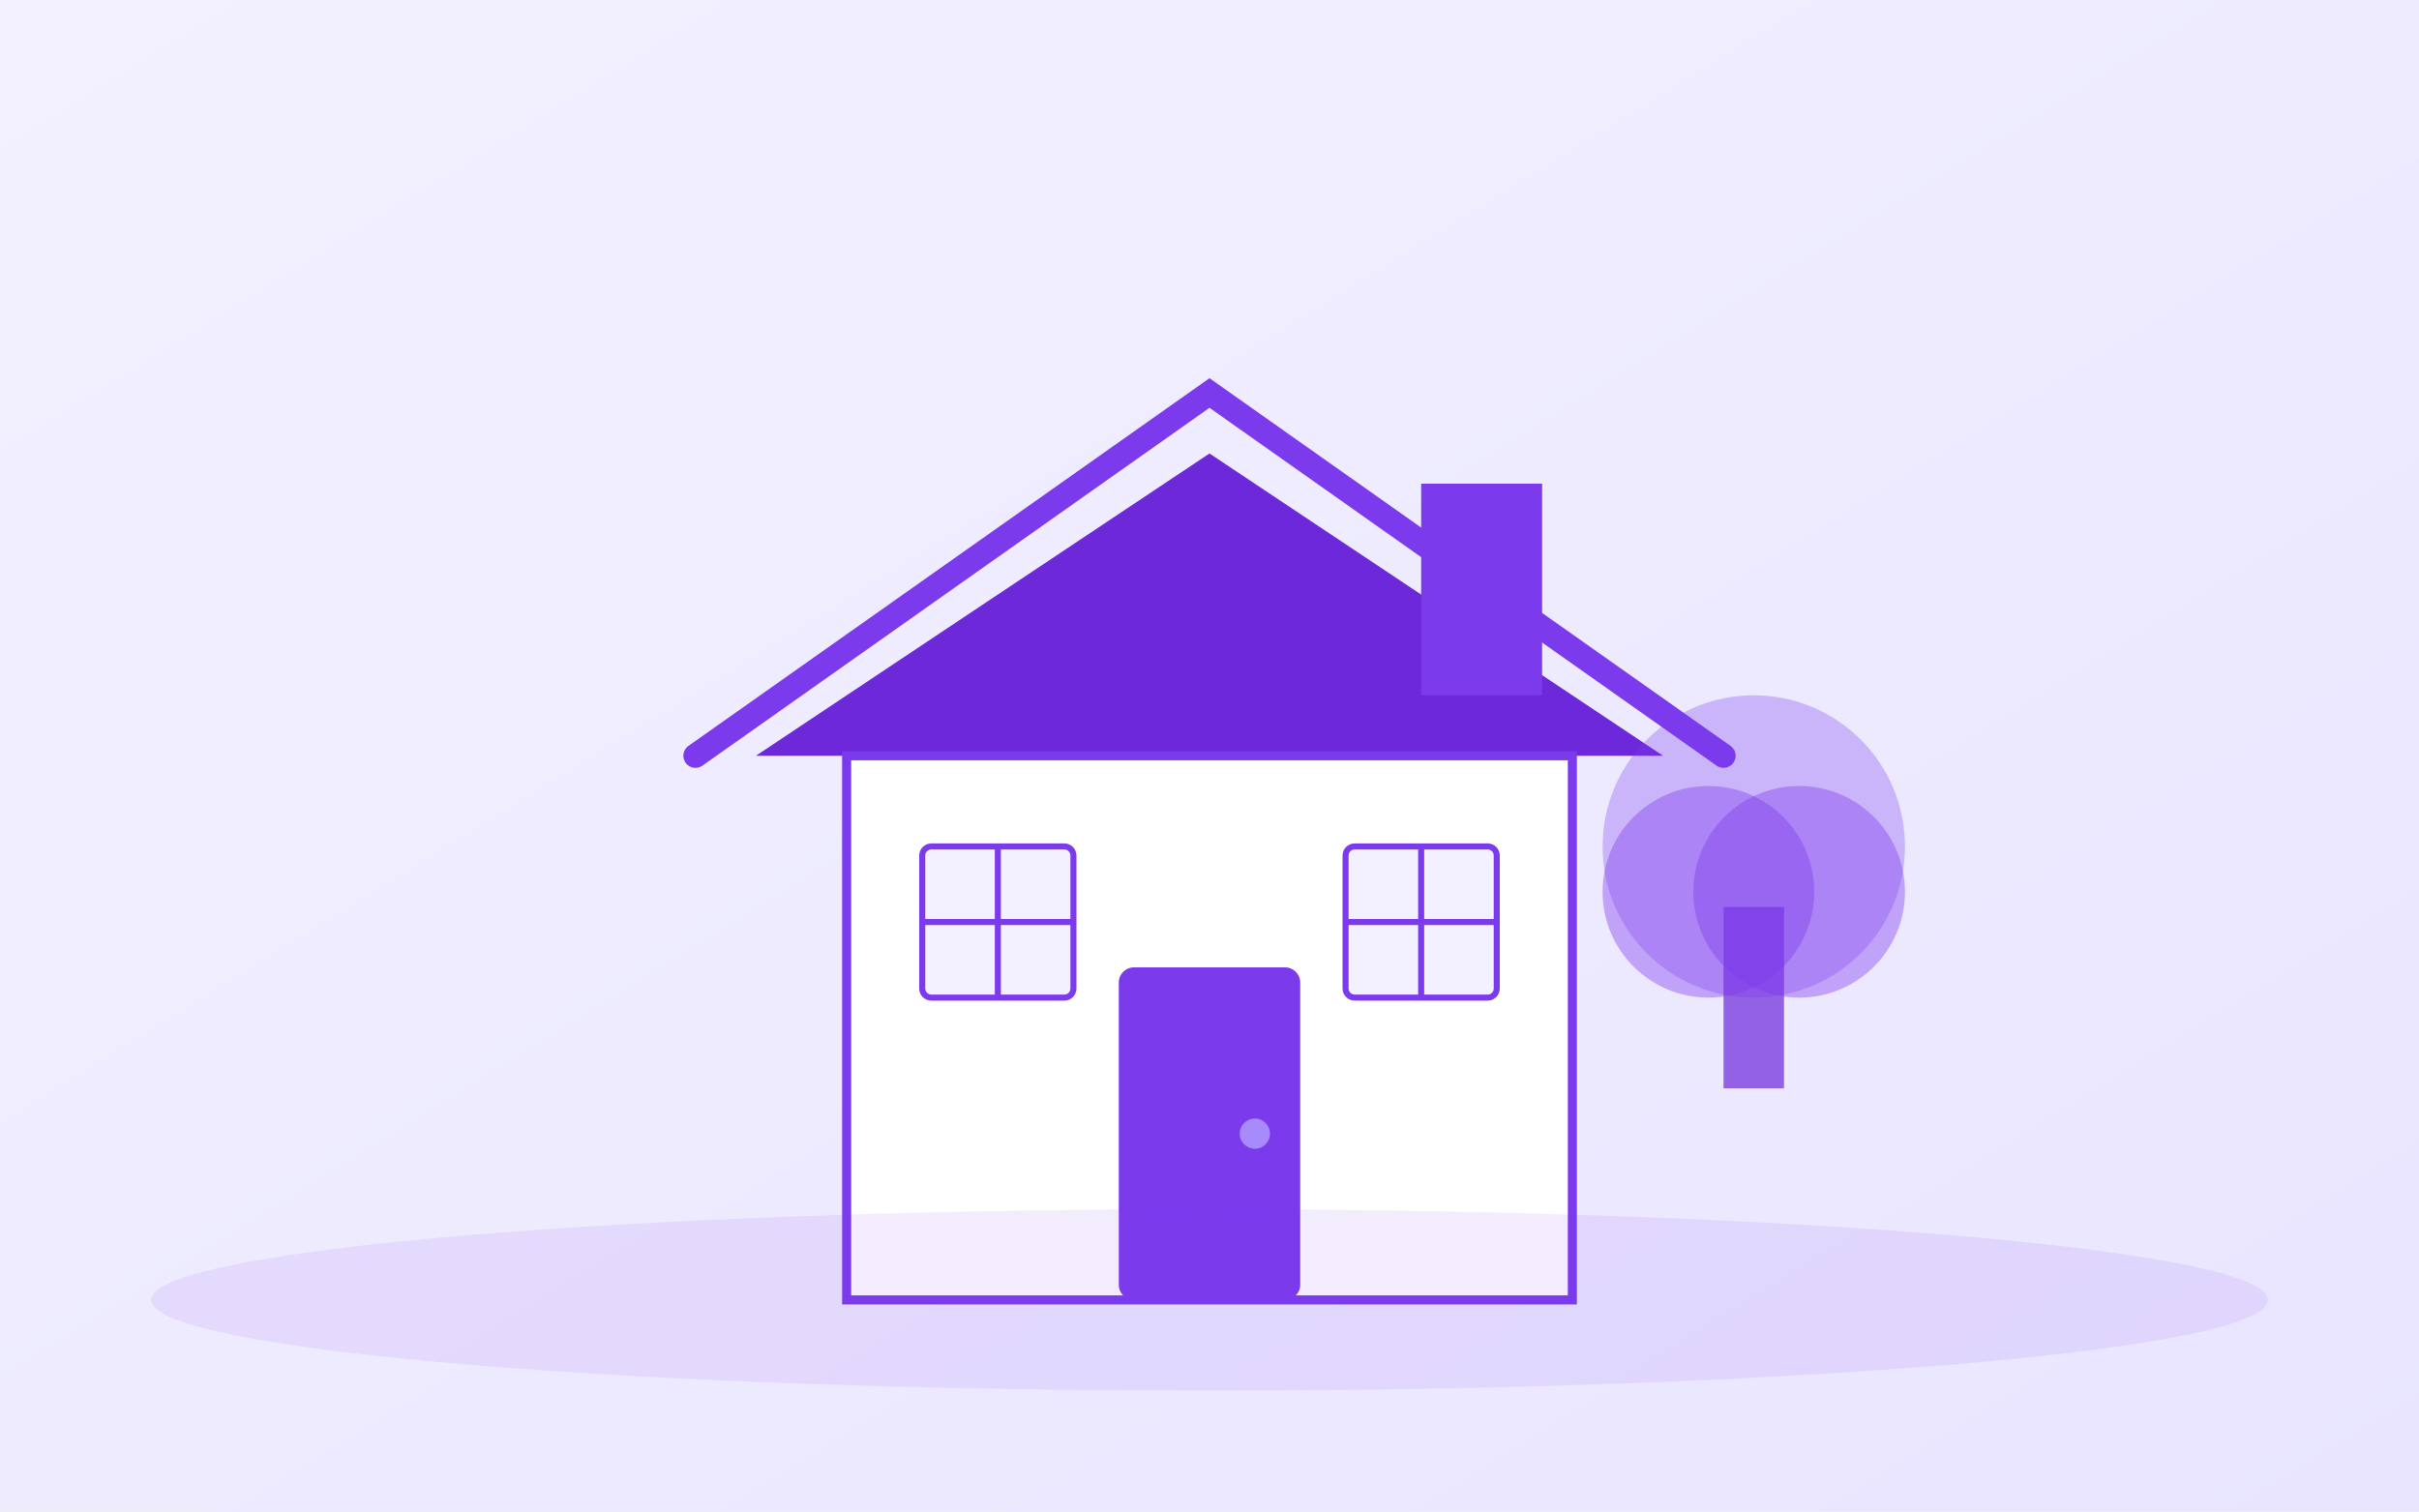
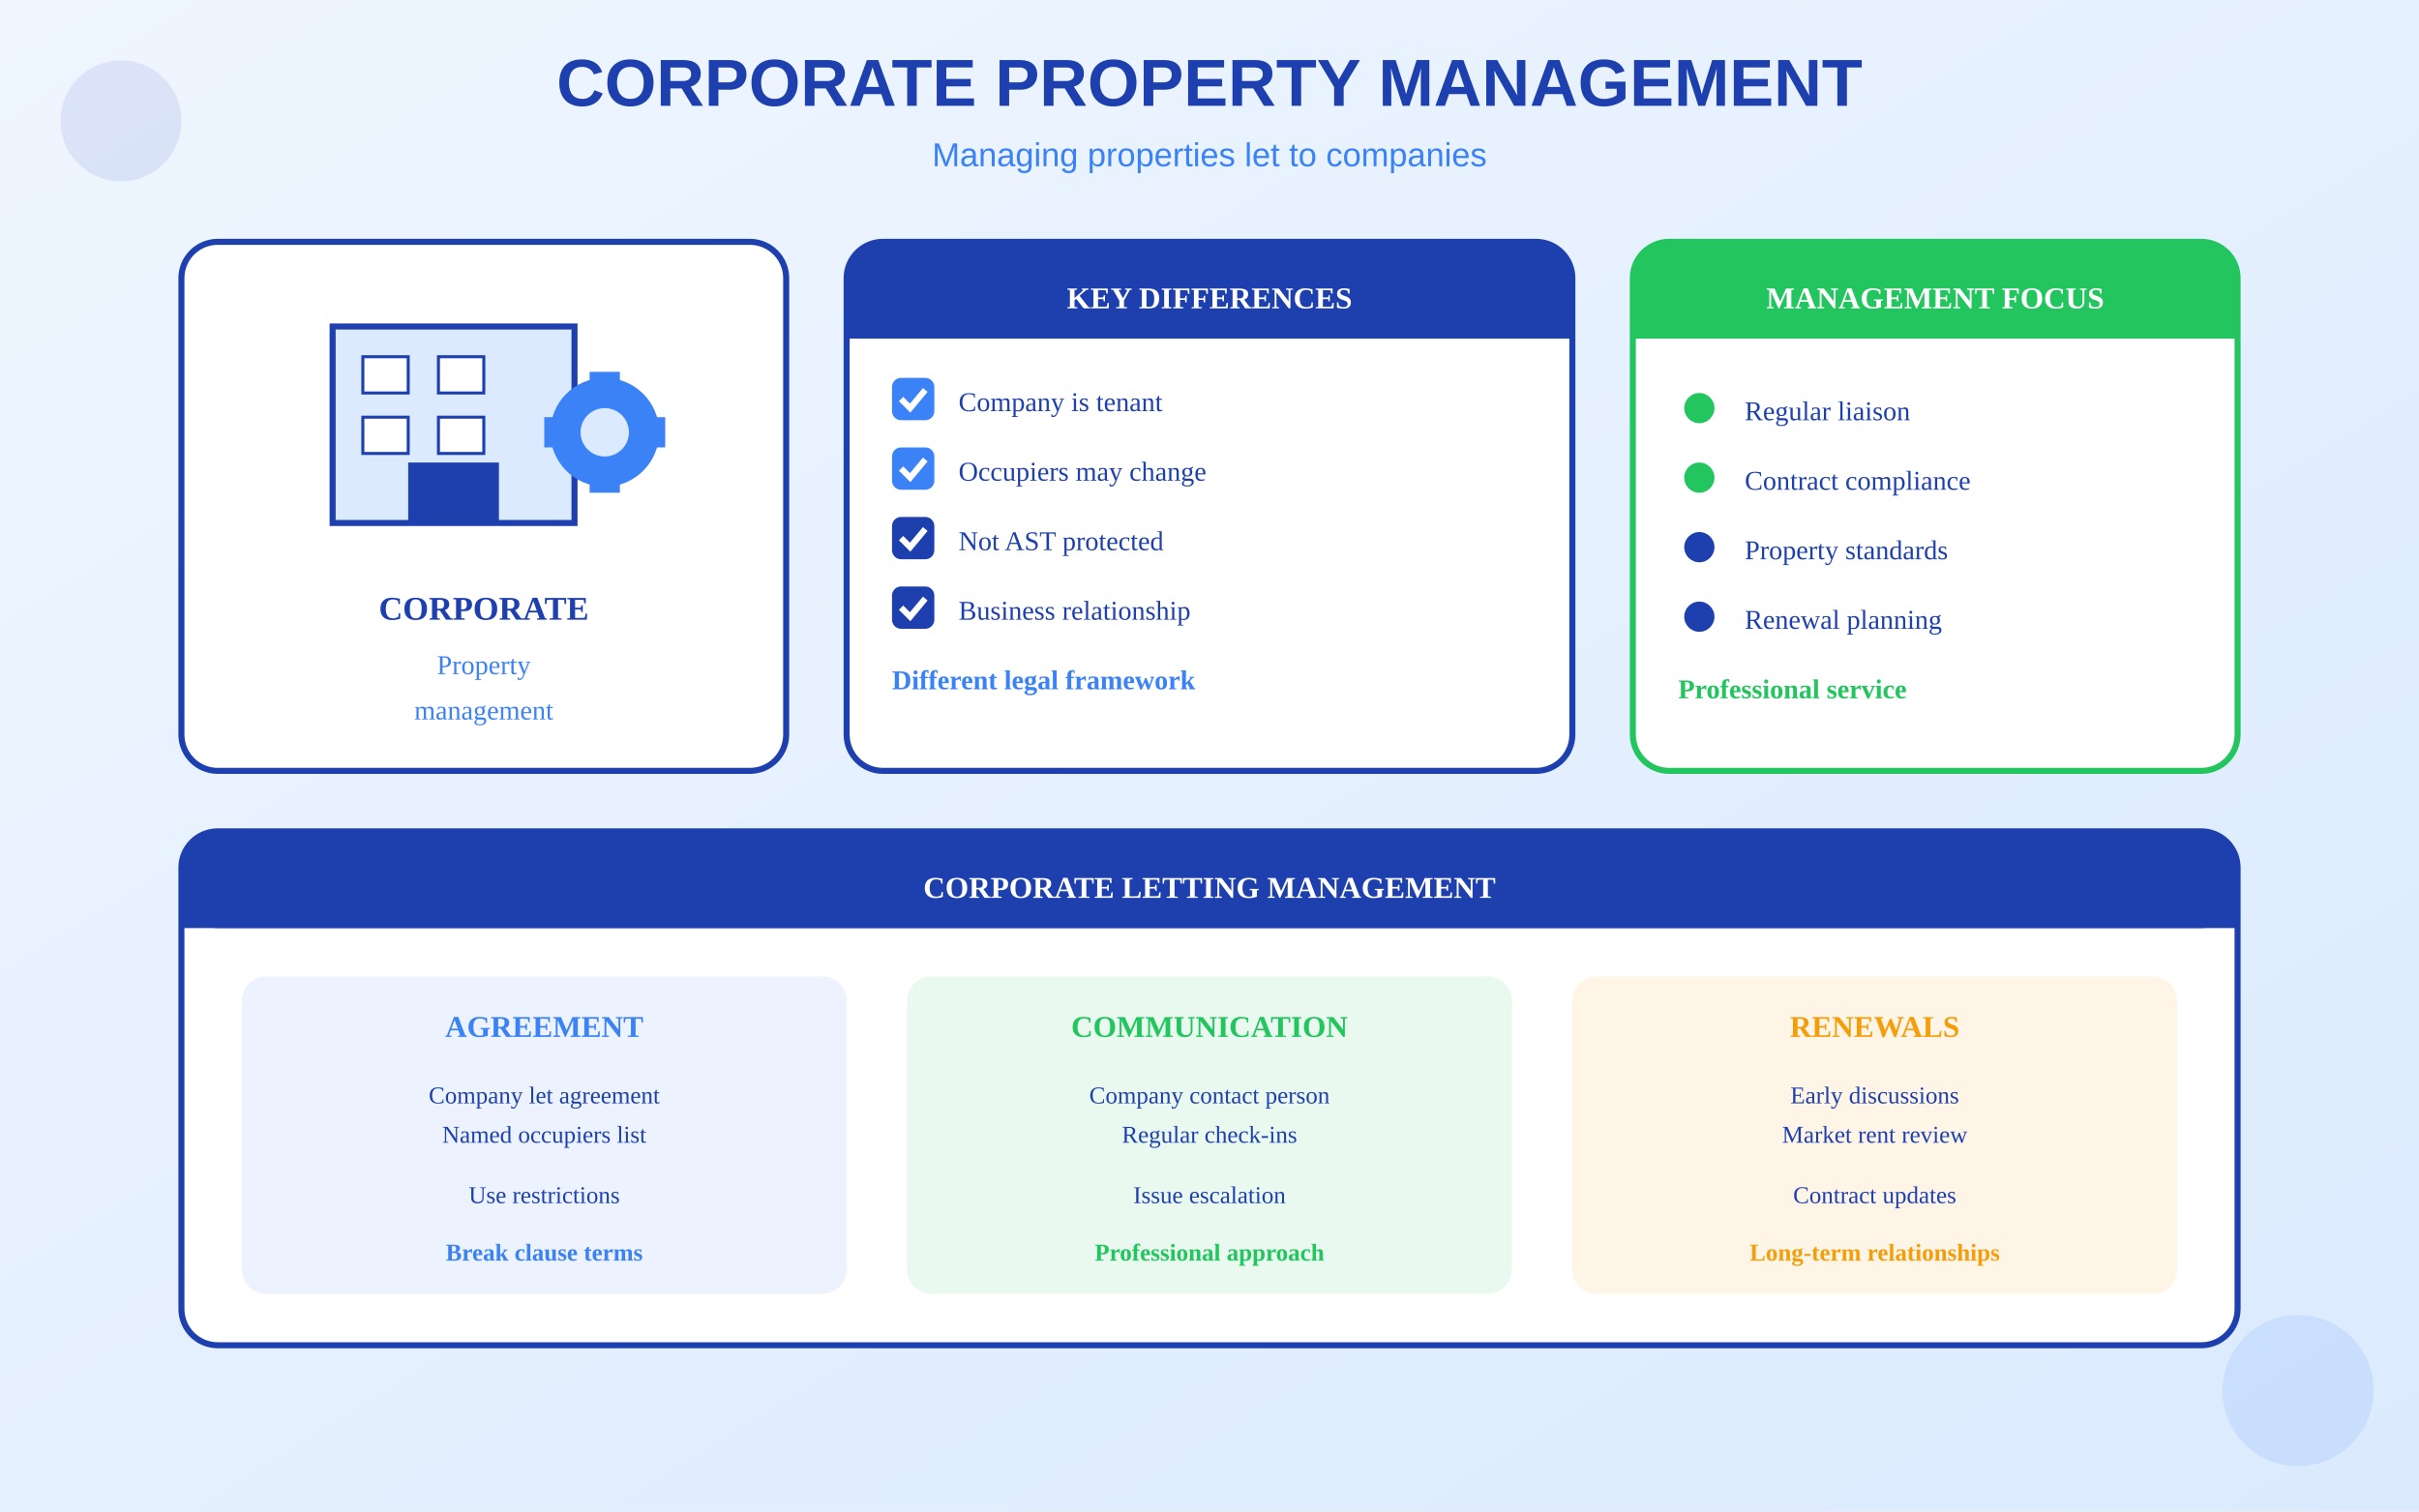
<svg xmlns="http://www.w3.org/2000/svg" viewBox="0 0 800 500">
  <defs>
    <linearGradient id="bgGrad" x1="0%" y1="0%" x2="100%" y2="100%">
-       <stop offset="0%" style="stop-color:#F3F1FF" />
-       <stop offset="100%" style="stop-color:#E9E5FF" />
+       <stop offset="0%" style="stop-color:#EFF6FF" />
+       <stop offset="100%" style="stop-color:#DBEAFE" />
    </linearGradient>
  </defs>
  <rect width="800" height="500" fill="url(#bgGrad)" />
-   <g transform="translate(250, 100)">
-     <path d="M-20 150 L150 30 L320 150" fill="none" stroke="#7C3AED" stroke-width="8" stroke-linecap="round" />
-     <path d="M0 150 L150 50 L300 150" fill="#6D28D9" />
-     <rect x="220" y="60" width="40" height="70" fill="#7C3AED" />
-     <rect x="30" y="150" width="240" height="180" fill="white" stroke="#7C3AED" stroke-width="3" />
-     <rect x="120" y="220" width="60" height="110" rx="5" fill="#7C3AED" />
-     <circle cx="165" cy="275" r="5" fill="#A78BFA" />
-     <rect x="55" y="180" width="50" height="50" rx="3" fill="#F3F1FF" stroke="#7C3AED" stroke-width="2" />
-     <line x1="80" y1="180" x2="80" y2="230" stroke="#7C3AED" stroke-width="2" />
-     <line x1="55" y1="205" x2="105" y2="205" stroke="#7C3AED" stroke-width="2" />
-     <rect x="195" y="180" width="50" height="50" rx="3" fill="#F3F1FF" stroke="#7C3AED" stroke-width="2" />
-     <line x1="220" y1="180" x2="220" y2="230" stroke="#7C3AED" stroke-width="2" />
-     <line x1="195" y1="205" x2="245" y2="205" stroke="#7C3AED" stroke-width="2" />
+   <text x="400" y="35" text-anchor="middle" fill="#1E40AF" font-size="22" font-weight="bold" font-family="Arial">CORPORATE PROPERTY MANAGEMENT</text>
+   <text x="400" y="55" text-anchor="middle" fill="#3B82F6" font-size="11" font-family="Arial">Managing properties let to companies</text>
+   <g transform="translate(60, 80)">
+     <rect x="0" y="0" width="200" height="175" rx="12" fill="white" stroke="#1E40AF" stroke-width="2" />
+     <g transform="translate(25, 8)">
+       <rect x="25" y="20" width="80" height="65" fill="#DBEAFE" stroke="#1E40AF" stroke-width="2" />
+       <rect x="35" y="30" width="15" height="12" fill="white" stroke="#1E40AF" stroke-width="1" />
+       <rect x="60" y="30" width="15" height="12" fill="white" stroke="#1E40AF" stroke-width="1" />
+       <rect x="35" y="50" width="15" height="12" fill="white" stroke="#1E40AF" stroke-width="1" />
+       <rect x="60" y="50" width="15" height="12" fill="white" stroke="#1E40AF" stroke-width="1" />
+       <rect x="50" y="65" width="30" height="20" fill="#1E40AF" />
+       <circle cx="115" cy="55" r="18" fill="#3B82F6" />
+       <circle cx="115" cy="55" r="8" fill="#DBEAFE" />
+       <rect x="110" y="35" width="10" height="8" fill="#3B82F6" />
+       <rect x="110" y="67" width="10" height="8" fill="#3B82F6" />
+       <rect x="95" y="50" width="8" height="10" fill="#3B82F6" />
+       <rect x="127" y="50" width="8" height="10" fill="#3B82F6" />
+     </g>
+     <text x="100" y="125" text-anchor="middle" fill="#1E40AF" font-size="11" font-weight="bold">CORPORATE</text>
+     <text x="100" y="143" text-anchor="middle" fill="#3B82F6" font-size="9">Property</text>
+     <text x="100" y="158" text-anchor="middle" fill="#3B82F6" font-size="9">management</text>
  </g>
-   <g transform="translate(550, 200)">
-     <rect x="20" y="100" width="20" height="60" fill="#6D28D9" opacity="0.7" />
-     <circle cx="30" cy="80" r="50" fill="#7C3AED" opacity="0.3" />
-     <circle cx="15" cy="95" r="35" fill="#7C3AED" opacity="0.4" />
-     <circle cx="45" cy="95" r="35" fill="#7C3AED" opacity="0.4" />
+   <g transform="translate(280, 80)">
+     <rect x="0" y="0" width="240" height="175" rx="12" fill="white" stroke="#1E40AF" stroke-width="2" />
+     <rect x="0" y="0" width="240" height="32" rx="12" fill="#1E40AF" />
+     <rect x="0" y="20" width="240" height="12" fill="#1E40AF" />
+     <text x="120" y="22" text-anchor="middle" fill="white" font-size="10" font-weight="bold">KEY DIFFERENCES</text>
+     <g transform="translate(15, 45)">
+       <rect x="0" y="0" width="14" height="14" rx="3" fill="#3B82F6" />
+       <path d="M3 7 L6 10 L11 4" stroke="white" stroke-width="2" fill="none" />
+       <text x="22" y="11" fill="#1E40AF" font-size="9">Company is tenant</text>
+     </g>
+     <g transform="translate(15, 68)">
+       <rect x="0" y="0" width="14" height="14" rx="3" fill="#3B82F6" />
+       <path d="M3 7 L6 10 L11 4" stroke="white" stroke-width="2" fill="none" />
+       <text x="22" y="11" fill="#1E40AF" font-size="9">Occupiers may change</text>
+     </g>
+     <g transform="translate(15, 91)">
+       <rect x="0" y="0" width="14" height="14" rx="3" fill="#1E40AF" />
+       <path d="M3 7 L6 10 L11 4" stroke="white" stroke-width="2" fill="none" />
+       <text x="22" y="11" fill="#1E40AF" font-size="9">Not AST protected</text>
+     </g>
+     <g transform="translate(15, 114)">
+       <rect x="0" y="0" width="14" height="14" rx="3" fill="#1E40AF" />
+       <path d="M3 7 L6 10 L11 4" stroke="white" stroke-width="2" fill="none" />
+       <text x="22" y="11" fill="#1E40AF" font-size="9">Business relationship</text>
+     </g>
+     <g transform="translate(15, 137)">
+       <text x="0" y="11" fill="#3B82F6" font-size="9" font-weight="bold">Different legal framework</text>
+     </g>
  </g>
-   <ellipse cx="400" cy="430" rx="350" ry="30" fill="#7C3AED" opacity="0.1" />
+   <g transform="translate(540, 80)">
+     <rect x="0" y="0" width="200" height="175" rx="12" fill="white" stroke="#22C55E" stroke-width="2" />
+     <rect x="0" y="0" width="200" height="32" rx="12" fill="#22C55E" />
+     <rect x="0" y="20" width="200" height="12" fill="#22C55E" />
+     <text x="100" y="22" text-anchor="middle" fill="white" font-size="10" font-weight="bold">MANAGEMENT FOCUS</text>
+     <g transform="translate(15, 48)">
+       <circle cx="7" cy="7" r="5" fill="#22C55E" />
+       <text x="22" y="11" fill="#1E40AF" font-size="9">Regular liaison</text>
+     </g>
+     <g transform="translate(15, 71)">
+       <circle cx="7" cy="7" r="5" fill="#22C55E" />
+       <text x="22" y="11" fill="#1E40AF" font-size="9">Contract compliance</text>
+     </g>
+     <g transform="translate(15, 94)">
+       <circle cx="7" cy="7" r="5" fill="#1E40AF" />
+       <text x="22" y="11" fill="#1E40AF" font-size="9">Property standards</text>
+     </g>
+     <g transform="translate(15, 117)">
+       <circle cx="7" cy="7" r="5" fill="#1E40AF" />
+       <text x="22" y="11" fill="#1E40AF" font-size="9">Renewal planning</text>
+     </g>
+     <g transform="translate(15, 140)">
+       <text x="0" y="11" fill="#22C55E" font-size="9" font-weight="bold">Professional service</text>
+     </g>
+   </g>
+   <g transform="translate(60, 275)">
+     <rect x="0" y="0" width="680" height="170" rx="12" fill="white" stroke="#1E40AF" stroke-width="2" />
+     <rect x="0" y="0" width="680" height="32" rx="12" fill="#1E40AF" />
+     <rect x="0" y="20" width="680" height="12" fill="#1E40AF" />
+     <text x="340" y="22" text-anchor="middle" fill="white" font-size="10" font-weight="bold">CORPORATE LETTING MANAGEMENT</text>
+     <g transform="translate(20, 48)">
+       <rect x="0" y="0" width="200" height="105" rx="8" fill="#3B82F6" opacity="0.1" />
+       <text x="100" y="20" text-anchor="middle" fill="#3B82F6" font-size="10" font-weight="bold">AGREEMENT</text>
+       <text x="100" y="42" text-anchor="middle" fill="#1E40AF" font-size="8">Company let agreement</text>
+       <text x="100" y="55" text-anchor="middle" fill="#1E40AF" font-size="8">Named occupiers list</text>
+       <text x="100" y="75" text-anchor="middle" fill="#1E40AF" font-size="8">Use restrictions</text>
+       <text x="100" y="94" text-anchor="middle" fill="#3B82F6" font-size="8" font-weight="bold">Break clause terms</text>
+     </g>
+     <g transform="translate(240, 48)">
+       <rect x="0" y="0" width="200" height="105" rx="8" fill="#22C55E" opacity="0.1" />
+       <text x="100" y="20" text-anchor="middle" fill="#22C55E" font-size="10" font-weight="bold">COMMUNICATION</text>
+       <text x="100" y="42" text-anchor="middle" fill="#1E40AF" font-size="8">Company contact person</text>
+       <text x="100" y="55" text-anchor="middle" fill="#1E40AF" font-size="8">Regular check-ins</text>
+       <text x="100" y="75" text-anchor="middle" fill="#1E40AF" font-size="8">Issue escalation</text>
+       <text x="100" y="94" text-anchor="middle" fill="#22C55E" font-size="8" font-weight="bold">Professional approach</text>
+     </g>
+     <g transform="translate(460, 48)">
+       <rect x="0" y="0" width="200" height="105" rx="8" fill="#F59E0B" opacity="0.1" />
+       <text x="100" y="20" text-anchor="middle" fill="#F59E0B" font-size="10" font-weight="bold">RENEWALS</text>
+       <text x="100" y="42" text-anchor="middle" fill="#1E40AF" font-size="8">Early discussions</text>
+       <text x="100" y="55" text-anchor="middle" fill="#1E40AF" font-size="8">Market rent review</text>
+       <text x="100" y="75" text-anchor="middle" fill="#1E40AF" font-size="8">Contract updates</text>
+       <text x="100" y="94" text-anchor="middle" fill="#F59E0B" font-size="8" font-weight="bold">Long-term relationships</text>
+     </g>
+   </g>
+   <circle cx="40" cy="40" r="20" fill="#1E40AF" opacity="0.1" />
+   <circle cx="760" cy="460" r="25" fill="#3B82F6" opacity="0.12" />
</svg>
